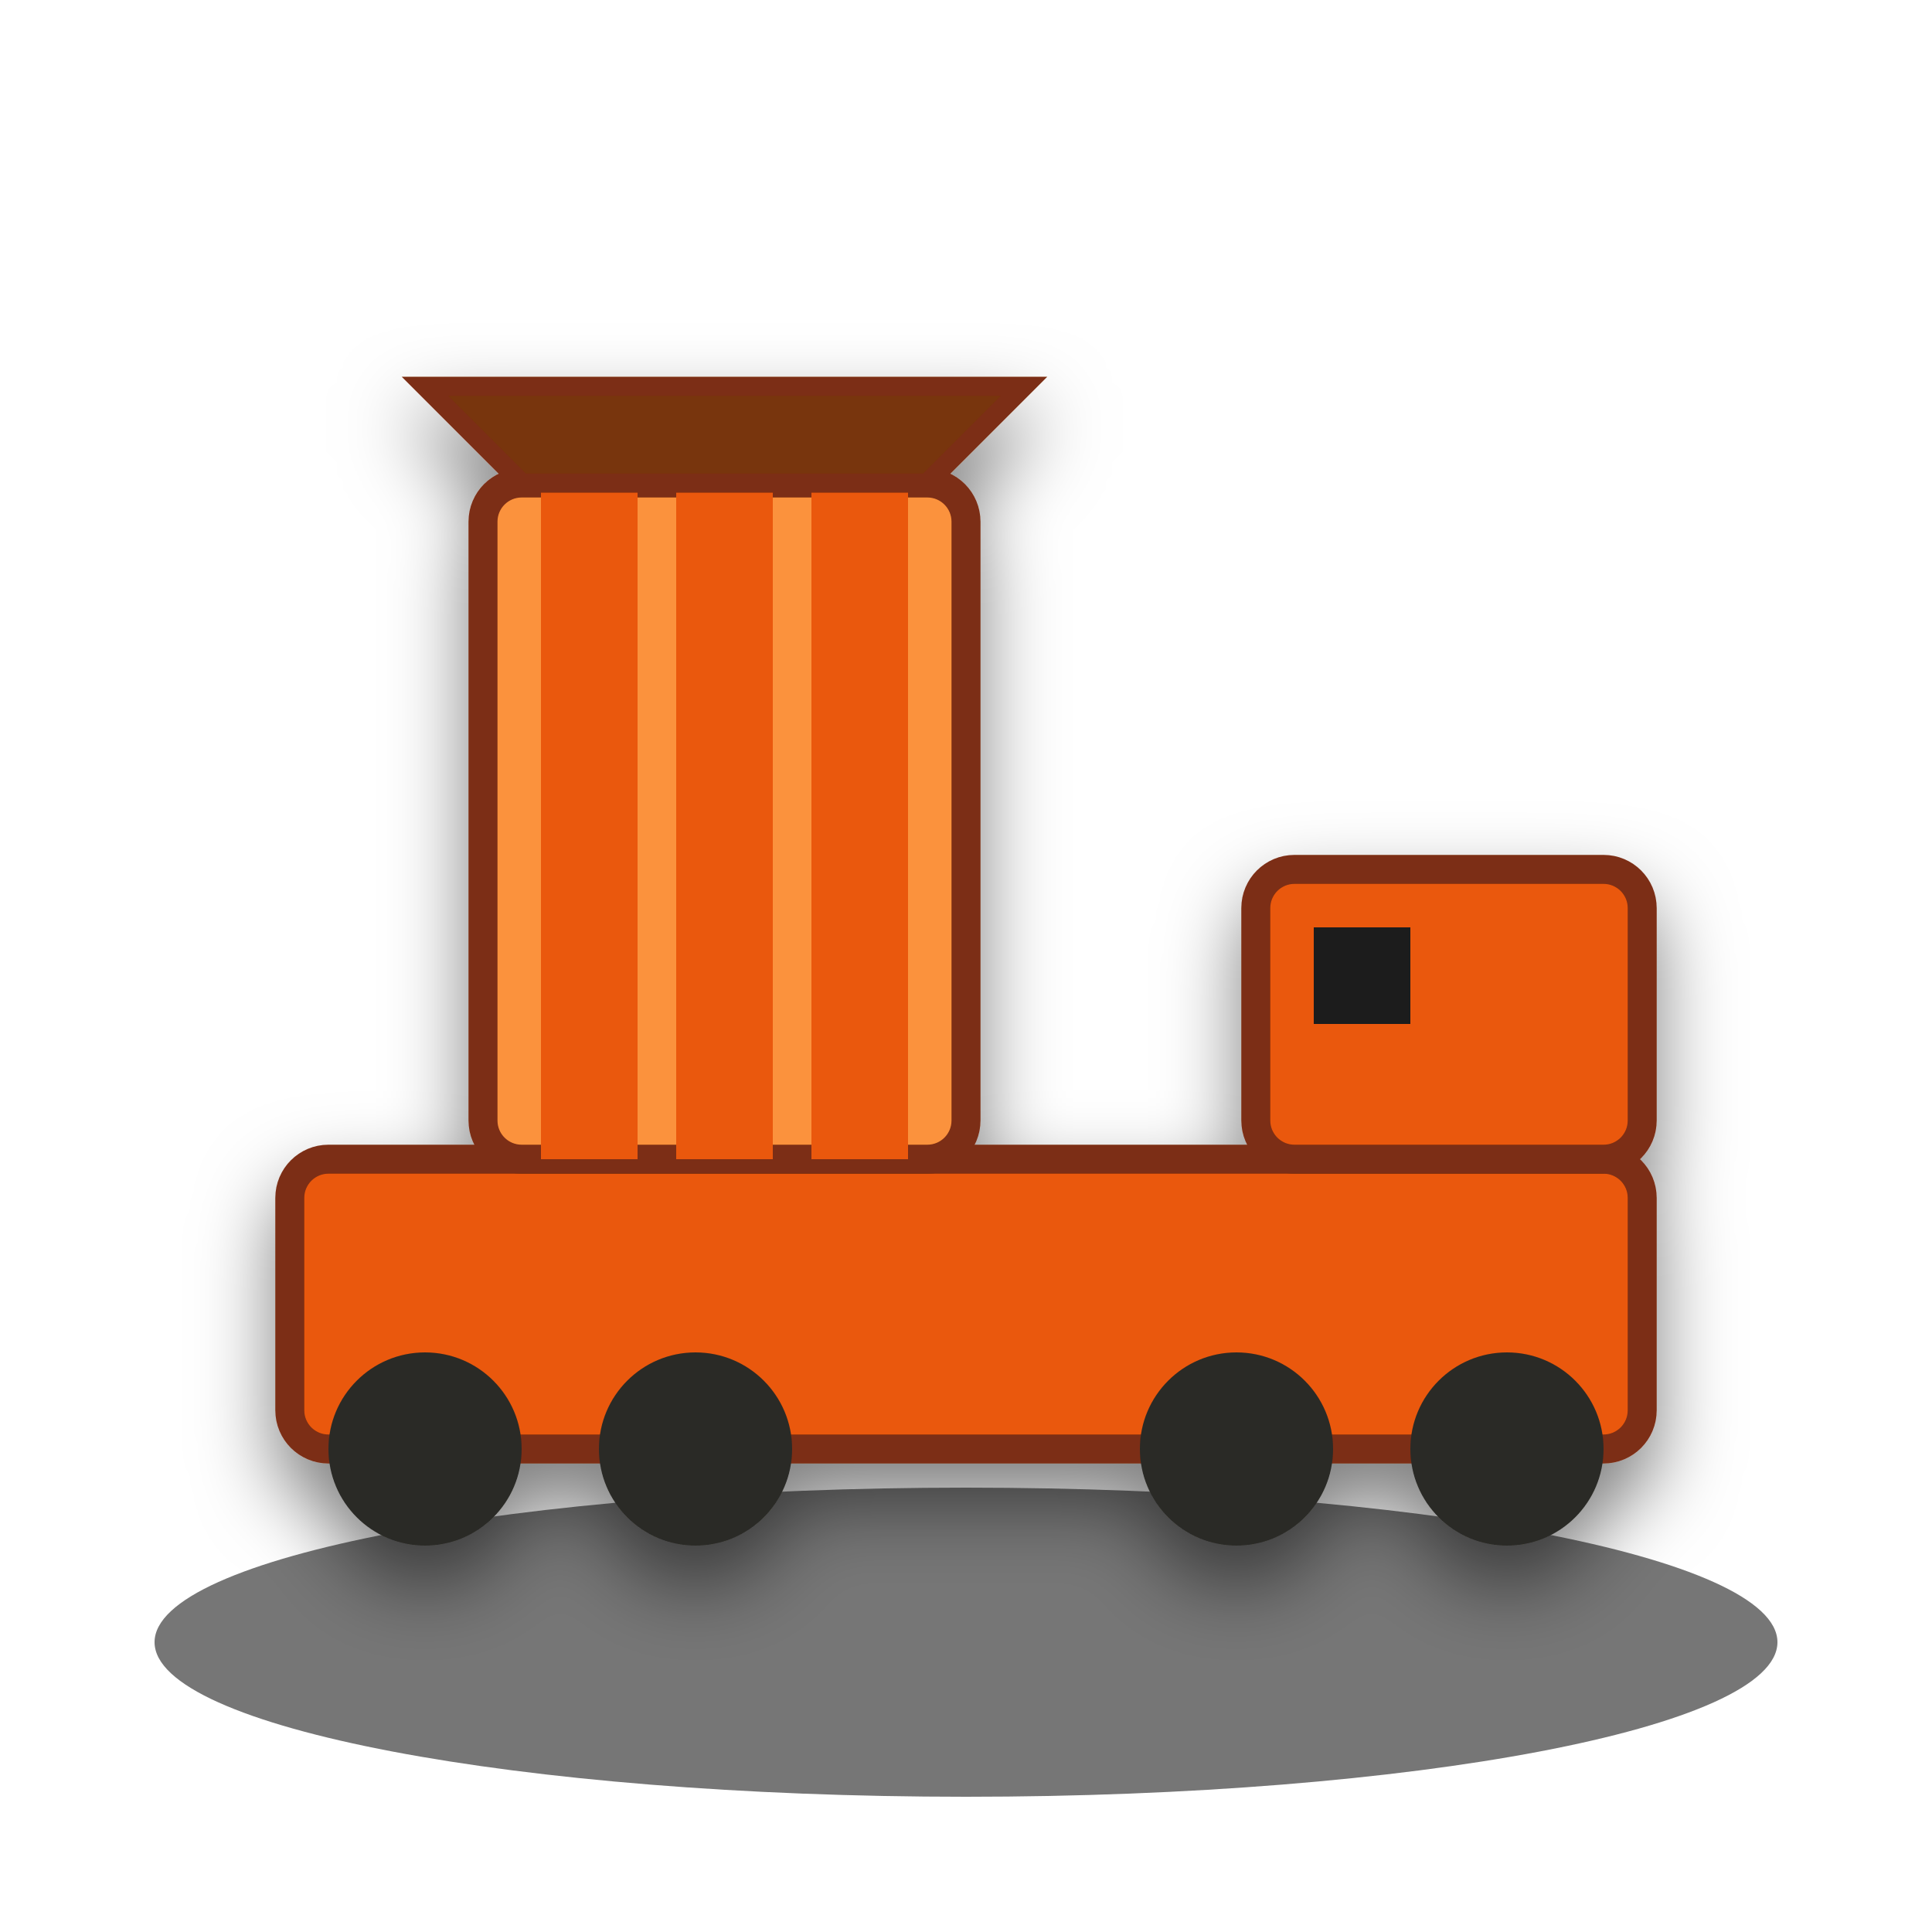
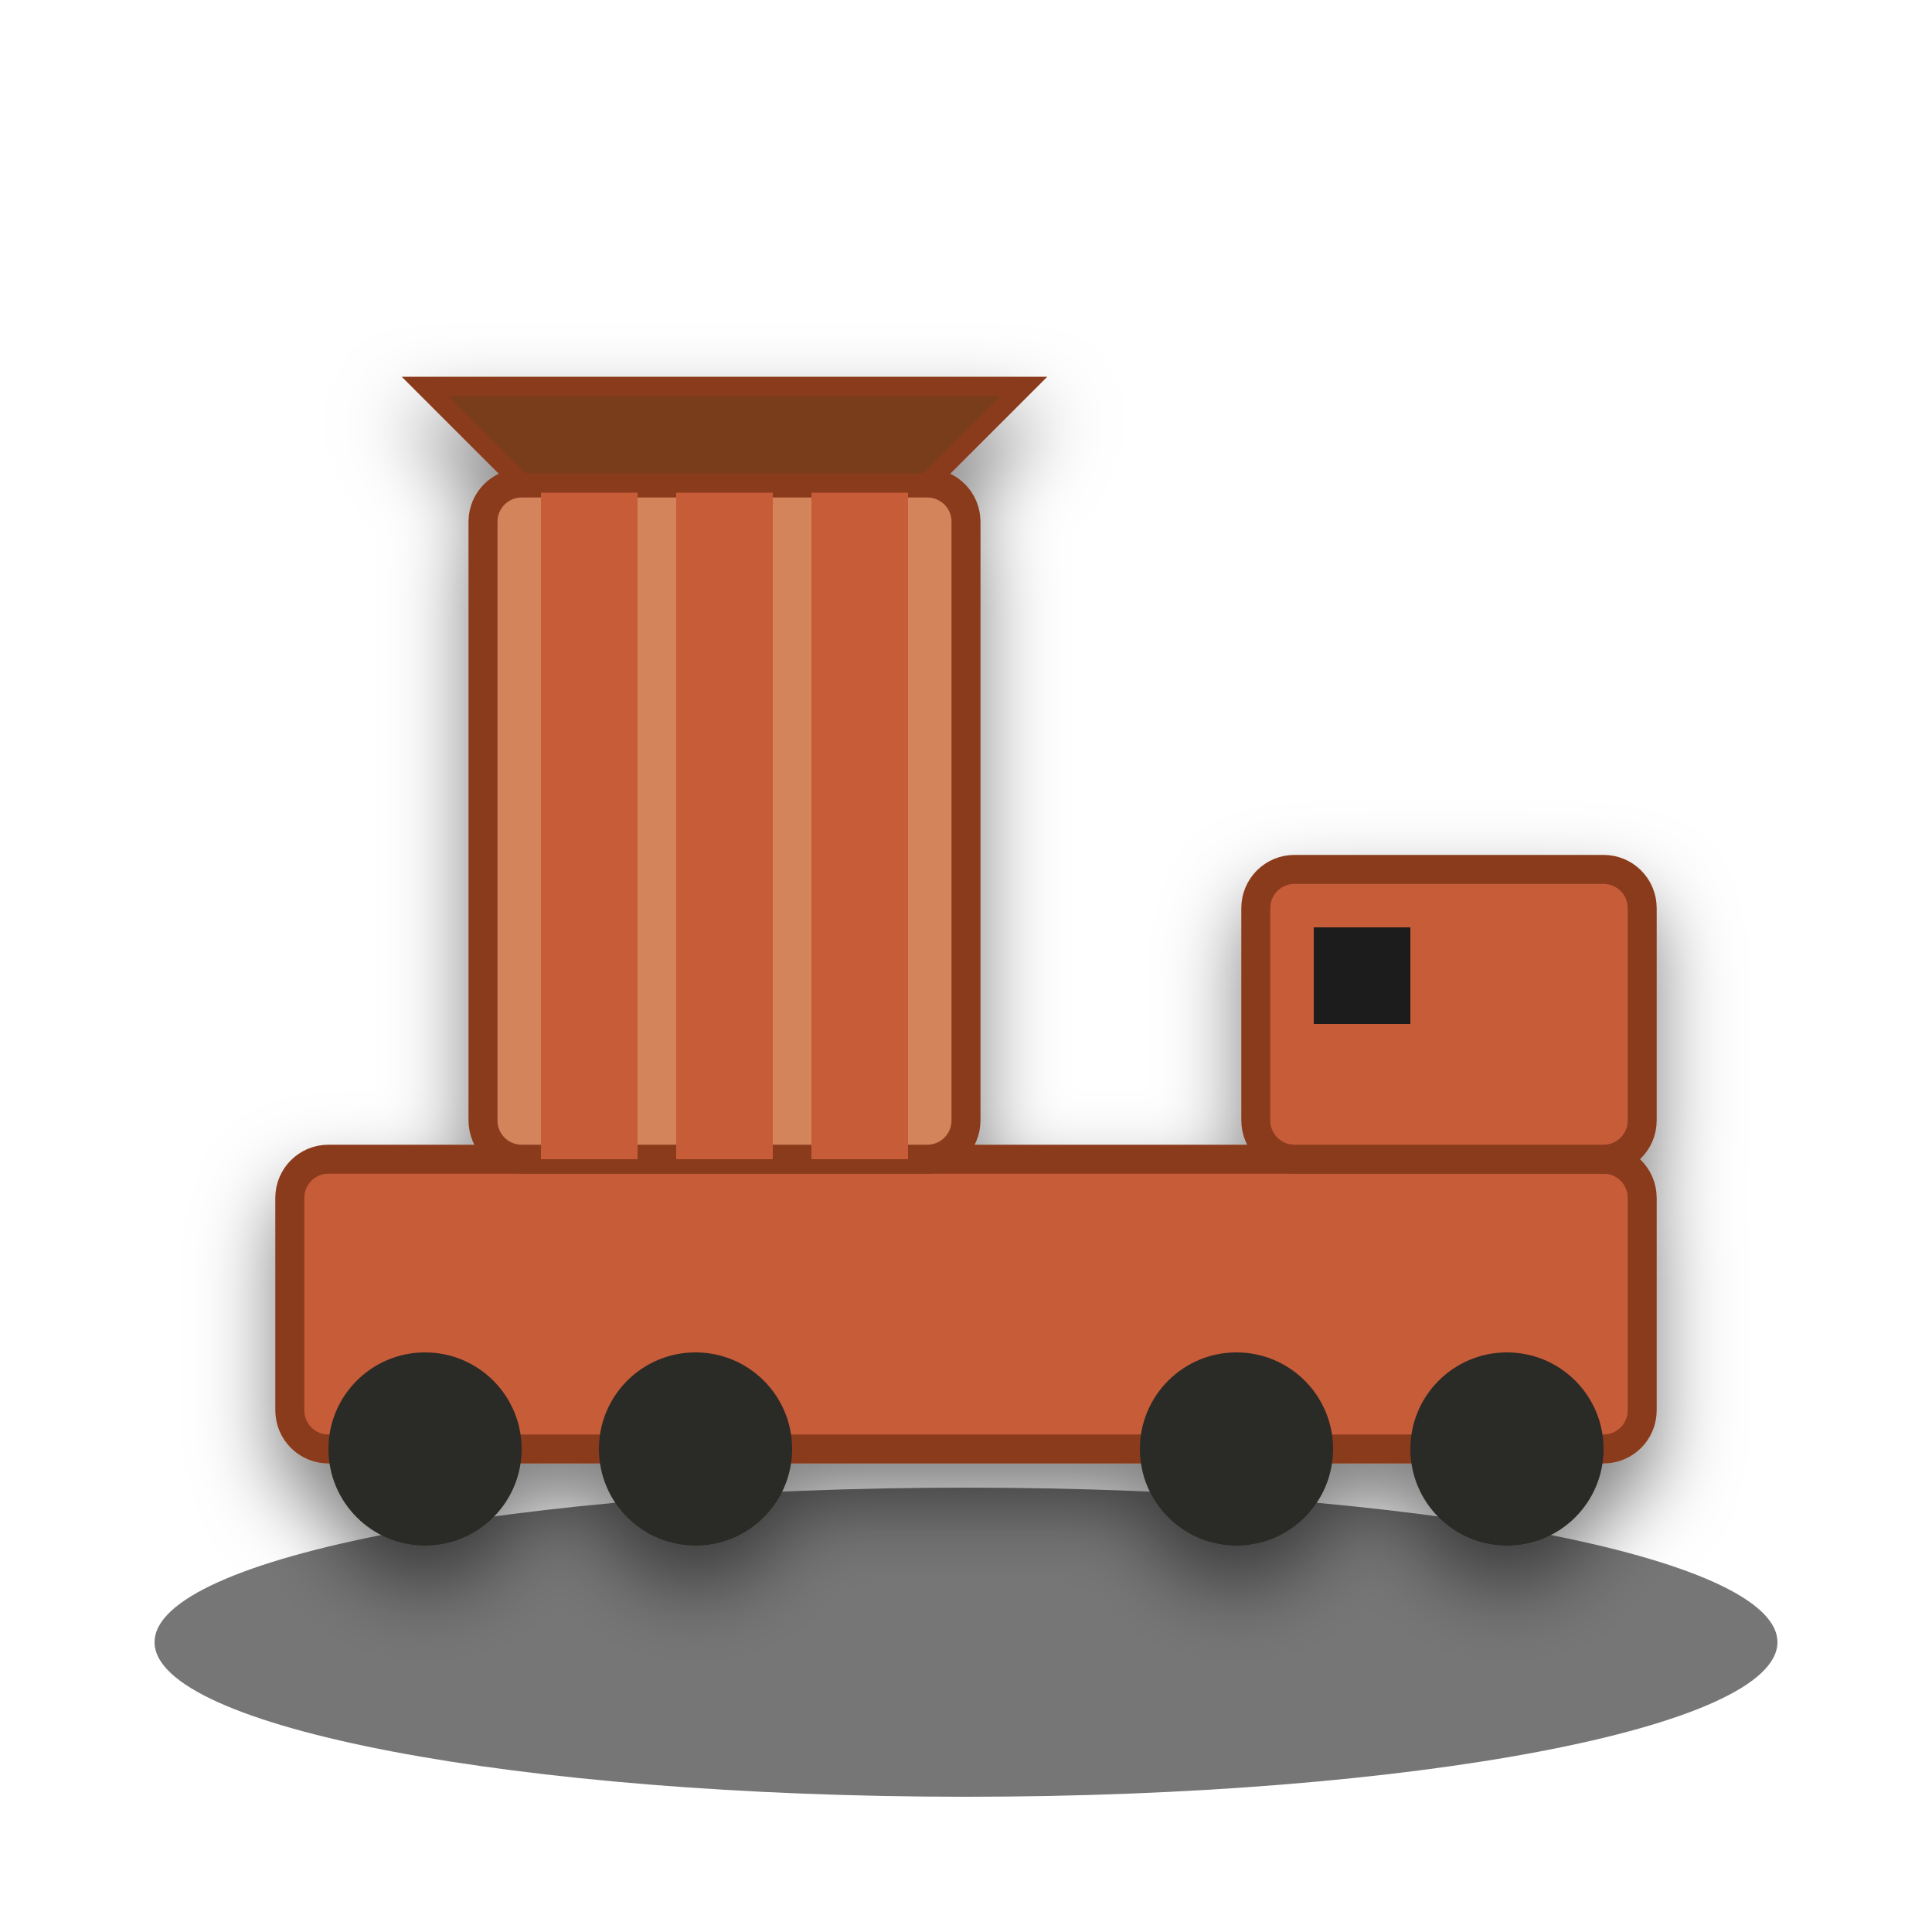
<svg xmlns="http://www.w3.org/2000/svg" viewBox="0 0 100 100">
  <defs>
    <filter id="shadow" x="-20%" y="-20%" width="140%" height="140%">
      <feDropShadow dx="0" dy="2" stdDeviation="2" flood-color="rgba(0,0,0,0.5)" />
    </filter>
  </defs>
  <ellipse cx="50" cy="85" rx="42" ry="8" fill="#1a1a1a" opacity="0.6" />
  <g filter="url(#shadow)">
-     <rect x="15" y="60" width="70" height="15" fill="#ea580c" stroke="#7c2d12" stroke-width="1.5" rx="2" />
+     <rect x="15" y="60" width="70" height="15" fill="#c75b39" stroke="#8a3a1e" stroke-width="1.5" rx="2" />
    <circle cx="22" cy="75" r="5" fill="#2c2a26" />
    <circle cx="36" cy="75" r="5" fill="#2c2a26" />
    <circle cx="64" cy="75" r="5" fill="#2c2a26" />
    <circle cx="78" cy="75" r="5" fill="#2c2a26" />
-     <rect x="65" y="45" width="20" height="15" fill="#ea580c" stroke="#7c2d12" stroke-width="1.5" rx="2" />
+     <rect x="65" y="45" width="20" height="15" fill="#c75b39" stroke="#8a3a1e" stroke-width="1.5" rx="2" />
    <rect x="68" y="48" width="5" height="5" fill="#1a1a1a" />
-     <rect x="25" y="25" width="25" height="35" fill="#fb923c" stroke="#7c2d12" stroke-width="1.5" rx="2" />
-     <rect x="28" y="25" width="5" height="35" fill="#ea580c" />
-     <rect x="35" y="25" width="5" height="35" fill="#ea580c" />
-     <rect x="42" y="25" width="5" height="35" fill="#ea580c" />
-     <path d="M 22 20 L 53 20 L 48 25 L 27 25 Z" fill="#78350f" stroke="#7c2d12" stroke-width="1" />
+     <rect x="25" y="25" width="25" height="35" fill="#d4845a" stroke="#8a3a1e" stroke-width="1.5" rx="2" />
+     <rect x="28" y="25" width="5" height="35" fill="#c75b39" />
+     <rect x="35" y="25" width="5" height="35" fill="#c75b39" />
+     <rect x="42" y="25" width="5" height="35" fill="#c75b39" />
+     <path d="M 22 20 L 53 20 L 48 25 L 27 25 Z" fill="#7a3d1a" stroke="#8a3a1e" stroke-width="1" />
  </g>
</svg>
